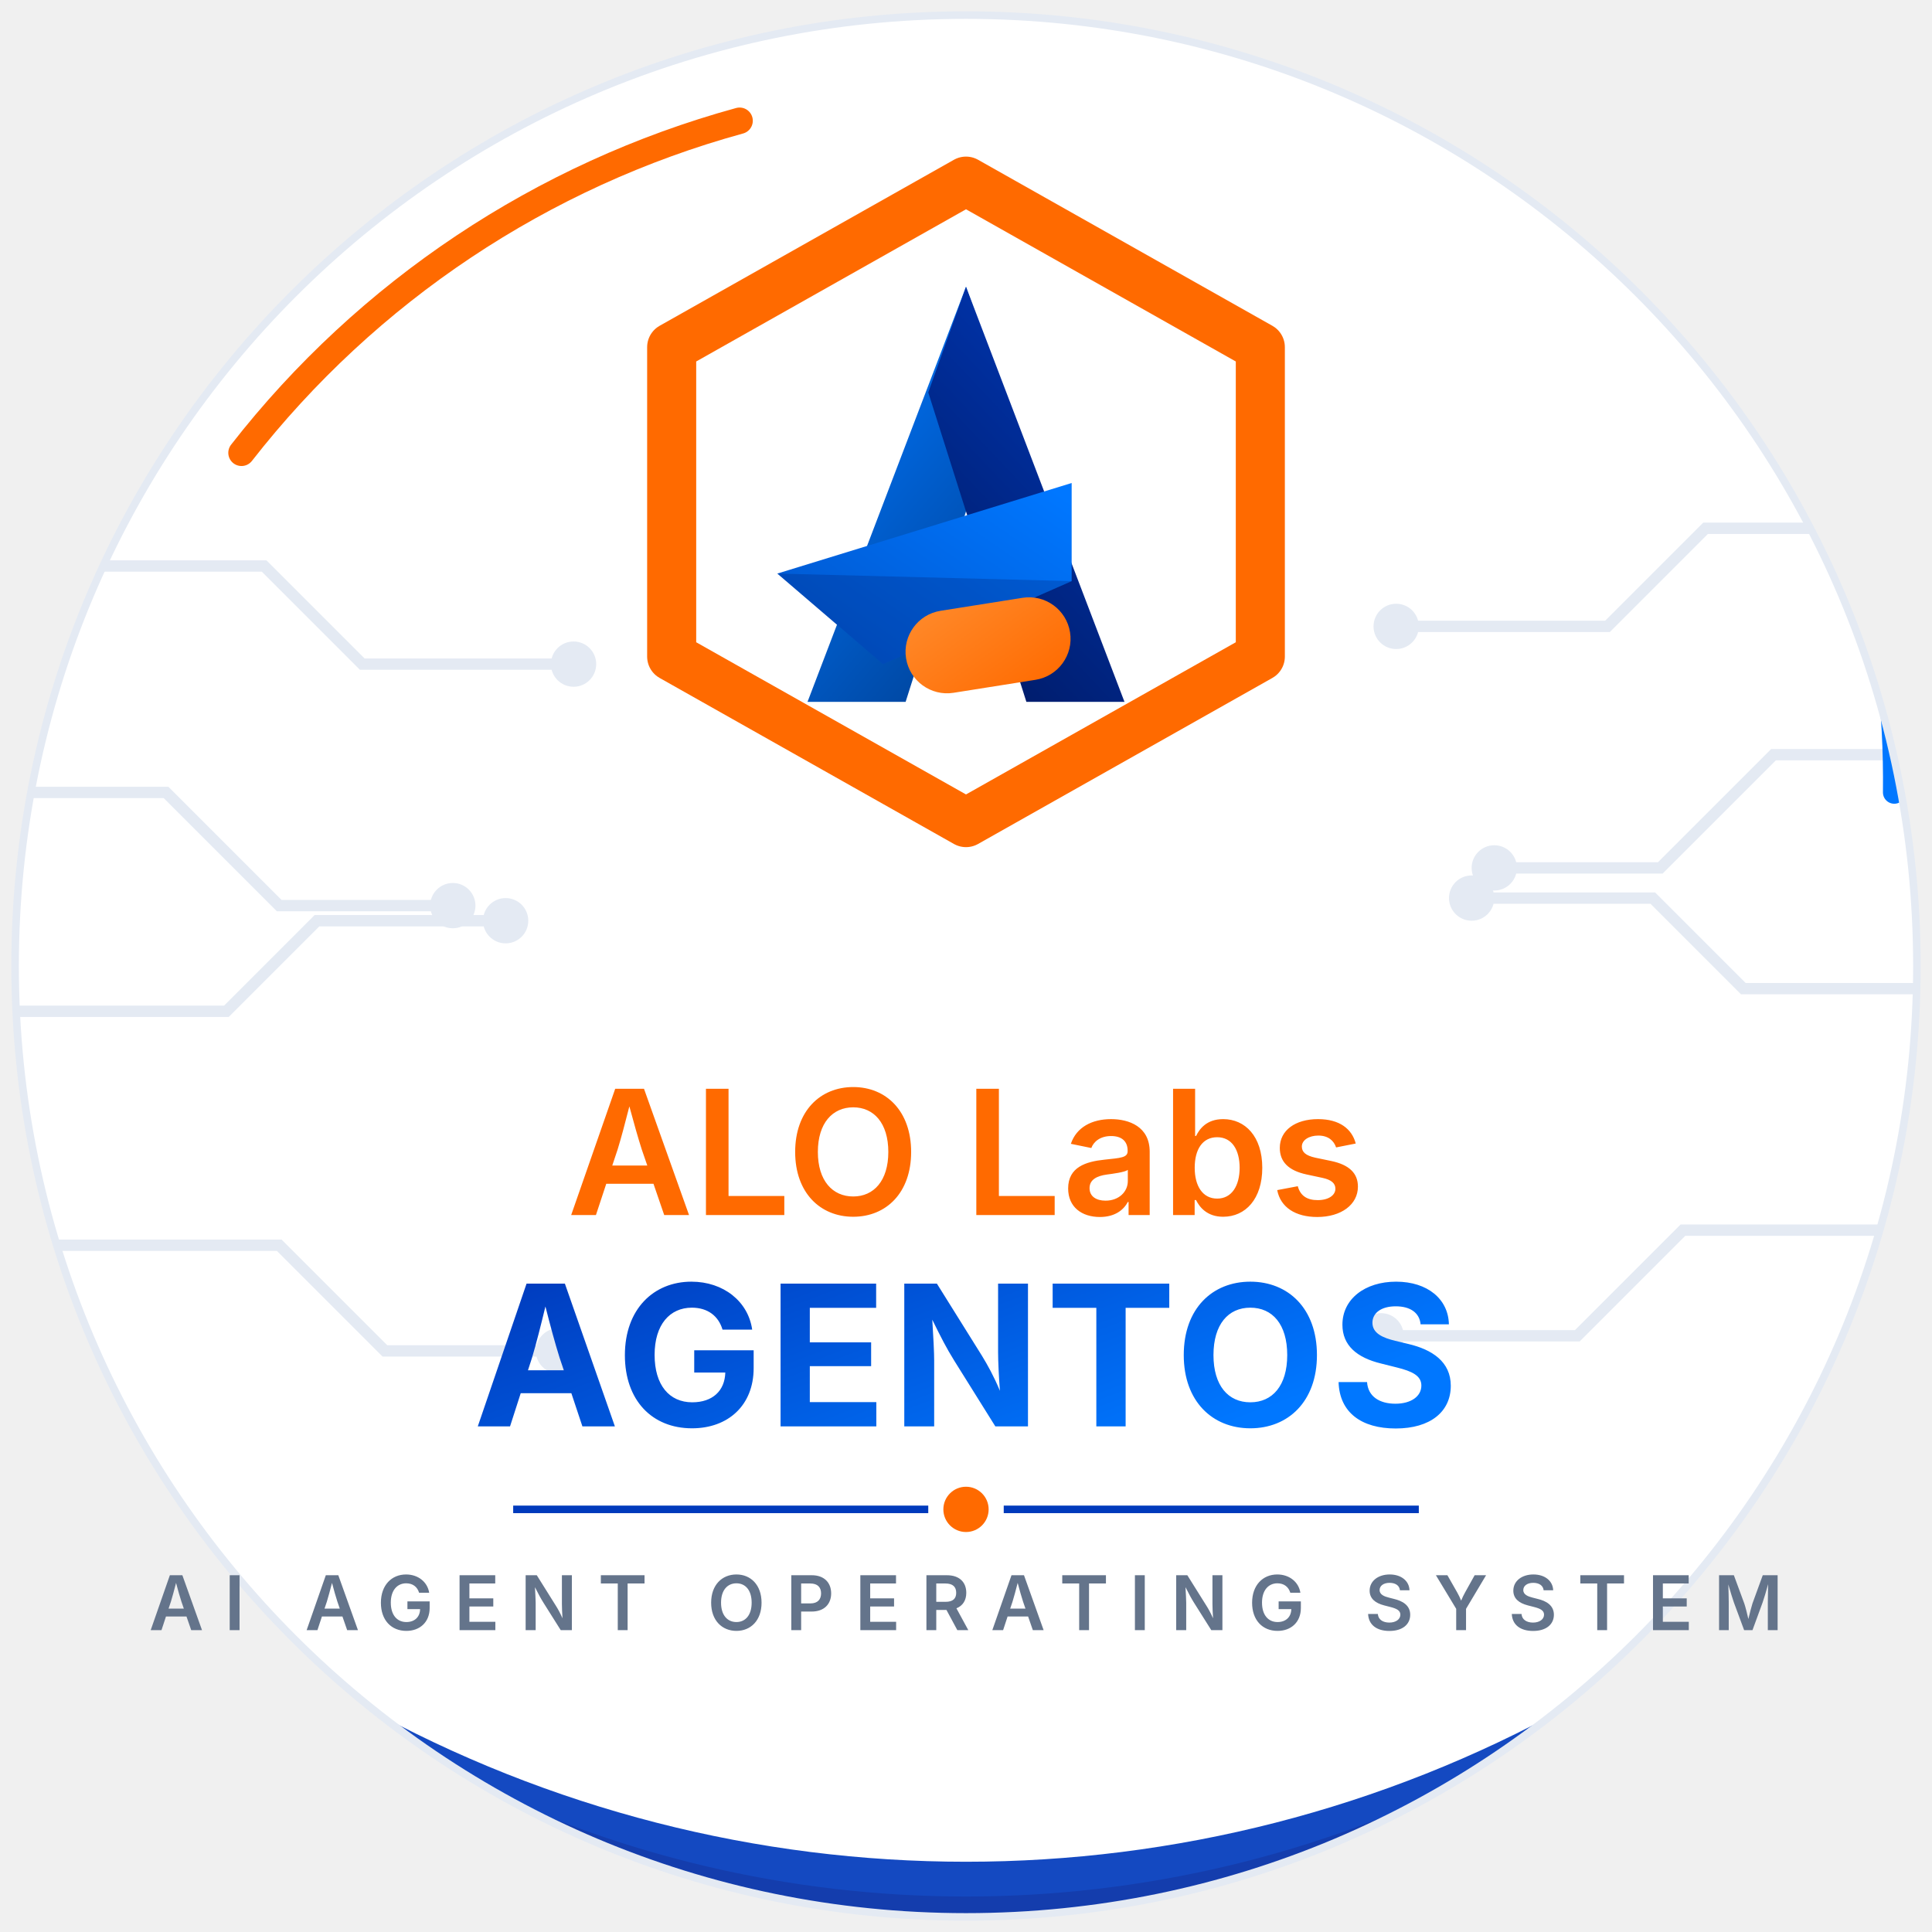
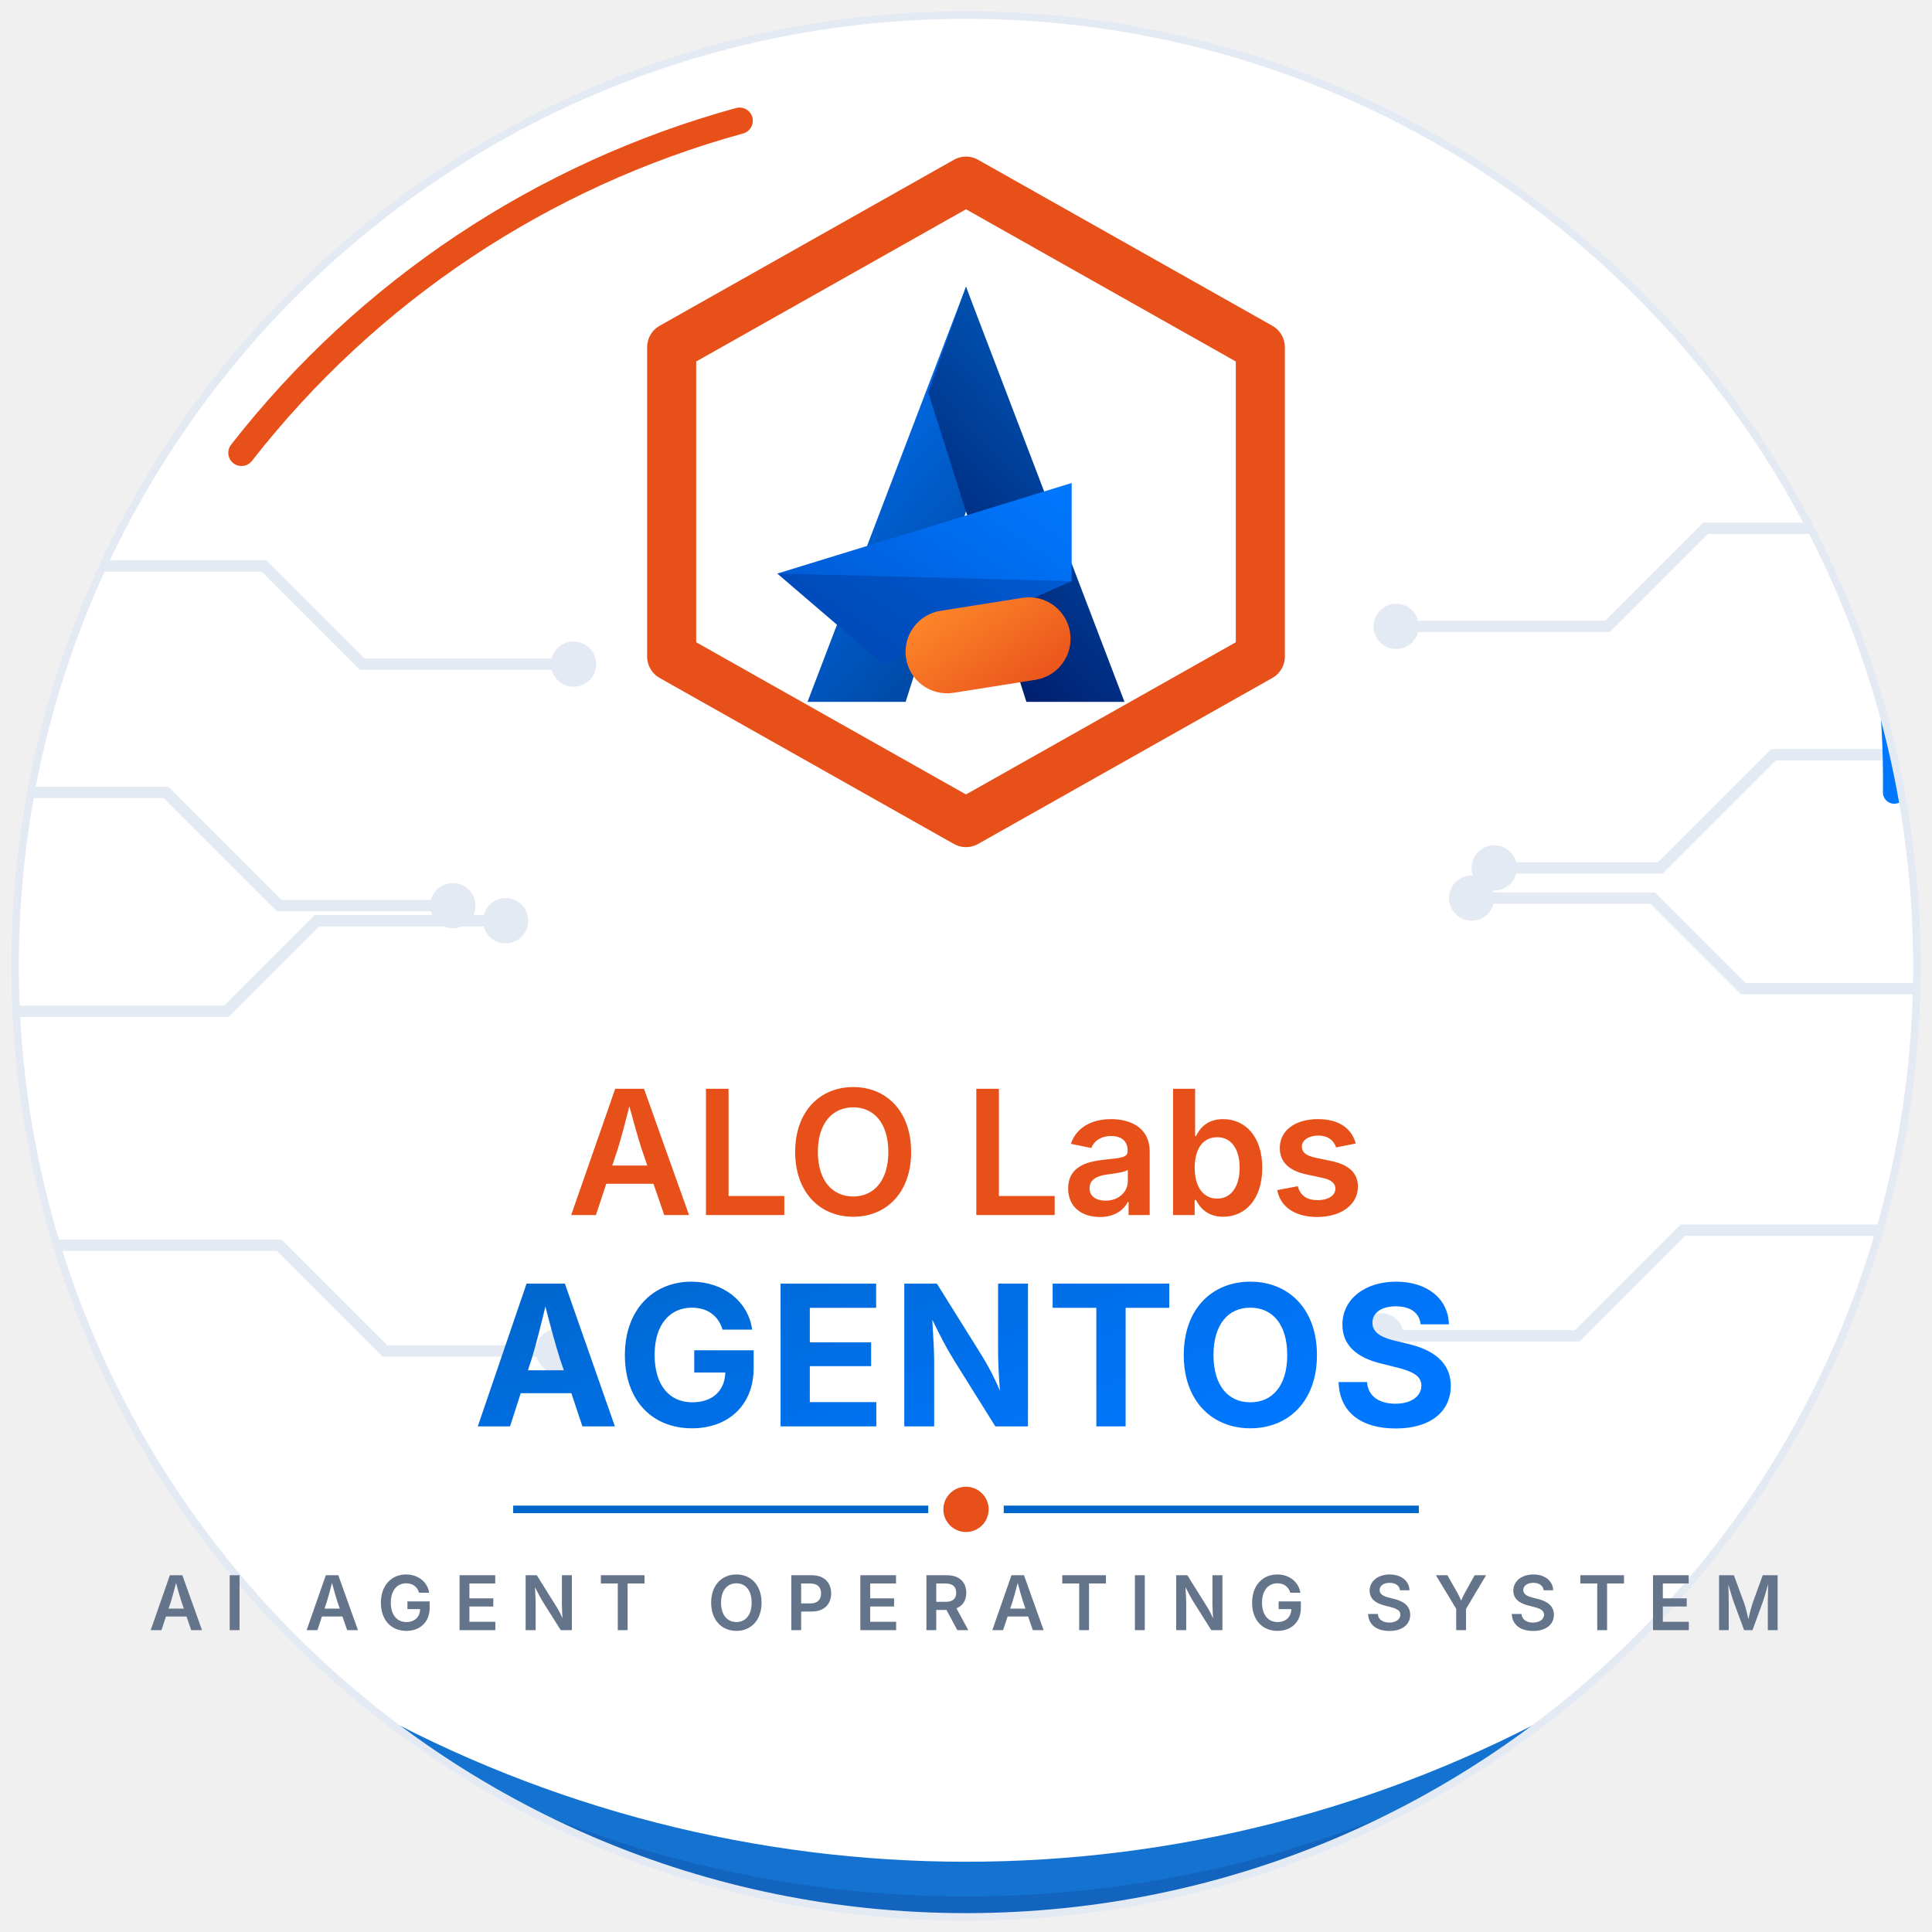
<svg xmlns="http://www.w3.org/2000/svg" viewBox="0 0 512 512" role="img" aria-label="ALO Labs AgentOS circular badge">
  <defs>
    <linearGradient id="badgeLegL" x1="0.1" y1="0.1" x2="0.6" y2="1">
      <stop offset="0" stop-color="#0077FF" />
      <stop offset="1" stop-color="#0047A1" />
    </linearGradient>
    <linearGradient id="badgeLegR" x1="0.9" y1="0" x2="0.4" y2="1">
-       <stop offset="0" stop-color="#003ABC" />
+       <stop offset="0" stop-color="#0066CC" />
      <stop offset="1" stop-color="#001C6B" />
    </linearGradient>
    <linearGradient id="badgeFold" x1="0" y1="1" x2="1" y2="0.1">
      <stop offset="0" stop-color="#0053C8" />
      <stop offset="1" stop-color="#0077FF" />
    </linearGradient>
    <linearGradient id="badgeBar" x1="0" y1="0" x2="1" y2="1">
      <stop offset="0" stop-color="#FF8A2B" />
-       <stop offset="1" stop-color="#FF6A00" />
+       <stop offset="1" stop-color="#E8501A" />
    </linearGradient>
    <linearGradient id="badgeWord" x1="0" y1="0" x2="1" y2="0.4">
-       <stop offset="0" stop-color="#003ABC" />
+       <stop offset="0" stop-color="#0066CC" />
      <stop offset="1" stop-color="#0077FF" />
    </linearGradient>
    <clipPath id="badgeClip">
      <circle cx="256" cy="256" r="252" />
    </clipPath>
  </defs>
  <circle cx="256" cy="256" r="252" fill="#FFFFFF" />
  <g clip-path="url(#badgeClip)" stroke="#E4EAF3" stroke-width="3" fill="none" stroke-linecap="round">
    <path d="M-10 150 H70 l26 26 H150" />
    <path d="M-10 210 H44 l30 30 H118" />
    <path d="M-10 268 H60 l24-24 H132" />
    <path d="M-10 330 H74 l28 28 H146" />
    <path d="M522 140 H452 l-26 26 H372" />
    <path d="M522 200 H470 l-30 30 H398" />
    <path d="M522 262 H462 l-24-24 H392" />
    <path d="M522 326 H446 l-28 28 H368" />
  </g>
  <g clip-path="url(#badgeClip)" fill="#E4EAF3">
    <circle cx="152" cy="176" r="6" />
    <circle cx="120" cy="240" r="6" />
    <circle cx="134" cy="244" r="6" />
    <circle cx="148" cy="358" r="6" />
    <circle cx="370" cy="166" r="6" />
    <circle cx="396" cy="230" r="6" />
    <circle cx="390" cy="238" r="6" />
    <circle cx="366" cy="354" r="6" />
  </g>
  <g clip-path="url(#badgeClip)" fill="none" stroke-linecap="round">
-     <path d="M64 120 A252 252 0 0 1 196 32" stroke="#FF6A00" stroke-width="7" />
+     <path d="M64 120 A252 252 0 0 1 196 32" stroke="#E8501A" stroke-width="7" />
    <path d="M470 84 A252 252 0 0 1 502 210" stroke="#0077FF" stroke-width="6" />
  </g>
  <g clip-path="url(#badgeClip)">
-     <path d="M120 470 A252 252 0 0 0 392 470 A300 300 0 0 1 120 470 Z" fill="#FF6A00" />
-     <path d="M96 452 A252 252 0 0 0 416 452 A330 330 0 0 1 96 452 Z" fill="#003ABC" opacity="0.92" />
+     <path d="M120 470 A252 252 0 0 0 392 470 A300 300 0 0 1 120 470 Z" fill="#E8501A" />
+     <path d="M96 452 A252 252 0 0 0 416 452 A330 330 0 0 1 96 452 Z" fill="#0066CC" opacity="0.92" />
  </g>
  <circle cx="256" cy="256" r="252" fill="none" stroke="#E4EAF3" stroke-width="2" />
  <g transform="translate(0 -14)">
-     <path d="M256 62 L334 106 L334 188 L256 232 L178 188 L178 106 Z" fill="none" stroke="#FF6A00" stroke-width="13" stroke-linejoin="round" stroke-linecap="round" />
+     <path d="M256 62 L334 106 L334 188 L256 232 L178 188 L178 106 Z" fill="none" stroke="#E8501A" stroke-width="13" stroke-linejoin="round" stroke-linecap="round" />
    <path d="M256 90 L214 200 L240 200 L266 118 Z" fill="url(#badgeLegL)" />
    <path d="M256 90 L298 200 L272 200 L246 118 Z" fill="url(#badgeLegR)" />
    <path d="M206 166 L284 142 L284 168 L234 190 Z" fill="url(#badgeFold)" />
    <path d="M206 166 L284 168 L234 190 Z" fill="#001C6B" opacity="0.26" />
    <g transform="rotate(-9 262 186)">
      <rect x="240" y="174" width="44" height="22" rx="11" fill="url(#badgeBar)" />
    </g>
  </g>
-   <text x="256" y="322" text-anchor="middle" font-family="'Poppins','Inter','Segoe UI',system-ui,sans-serif" font-size="46" font-weight="600" fill="#FF6A00">ALO Labs</text>
+   <text x="256" y="322" text-anchor="middle" font-family="'Poppins','Inter','Segoe UI',system-ui,sans-serif" font-size="46" font-weight="600" fill="#E8501A">ALO Labs</text>
  <text x="256" y="378" text-anchor="middle" font-family="'Poppins','Inter','Segoe UI',system-ui,sans-serif" font-size="52" font-weight="700" letter-spacing="1.2" fill="url(#badgeWord)">AGENTOS</text>
-   <path d="M136 400 H246" stroke="#003ABC" stroke-width="2" />
-   <path d="M266 400 H376" stroke="#003ABC" stroke-width="2" />
-   <circle cx="256" cy="400" r="6" fill="#FF6A00" />
+   <path d="M136 400 H246" stroke="#0066CC" stroke-width="2" />
+   <path d="M266 400 H376" stroke="#0066CC" stroke-width="2" />
+   <circle cx="256" cy="400" r="6" fill="#E8501A" />
  <text x="256" y="432" text-anchor="middle" font-family="'Inter','Segoe UI',system-ui,sans-serif" font-size="20" font-weight="600" letter-spacing="5.4" fill="#64748B">AI AGENT OPERATING SYSTEM</text>
</svg>
